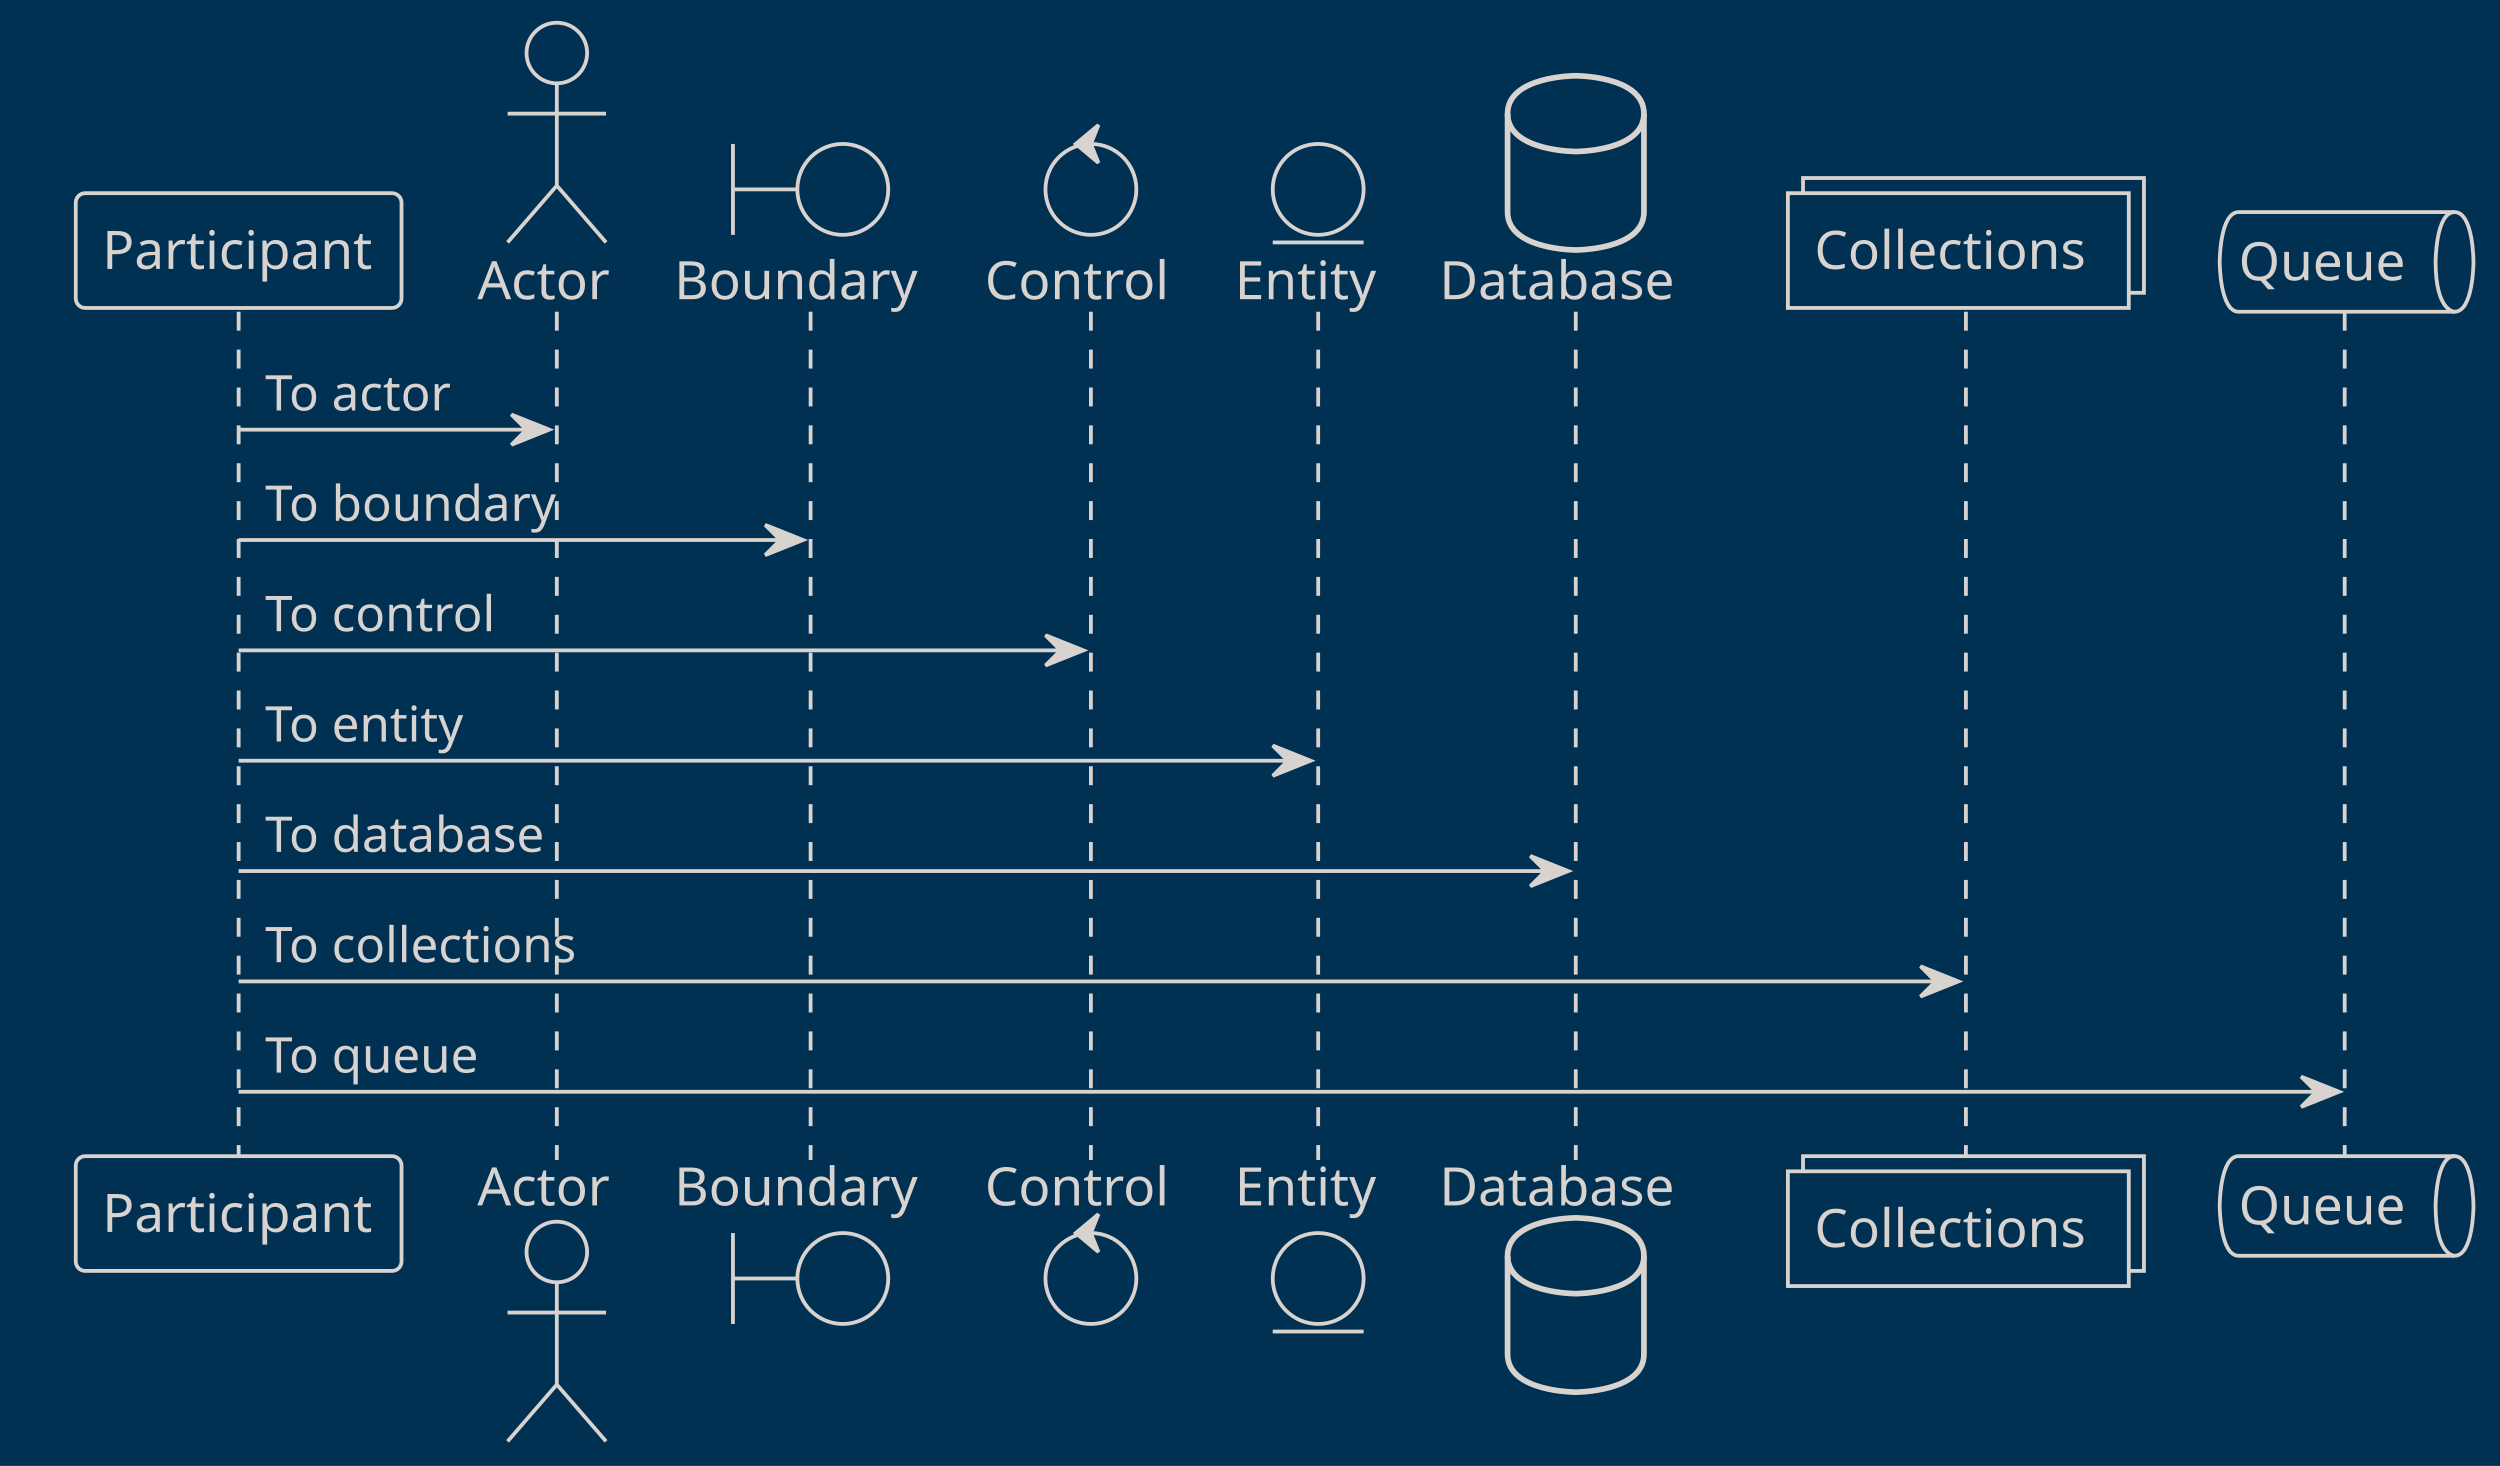
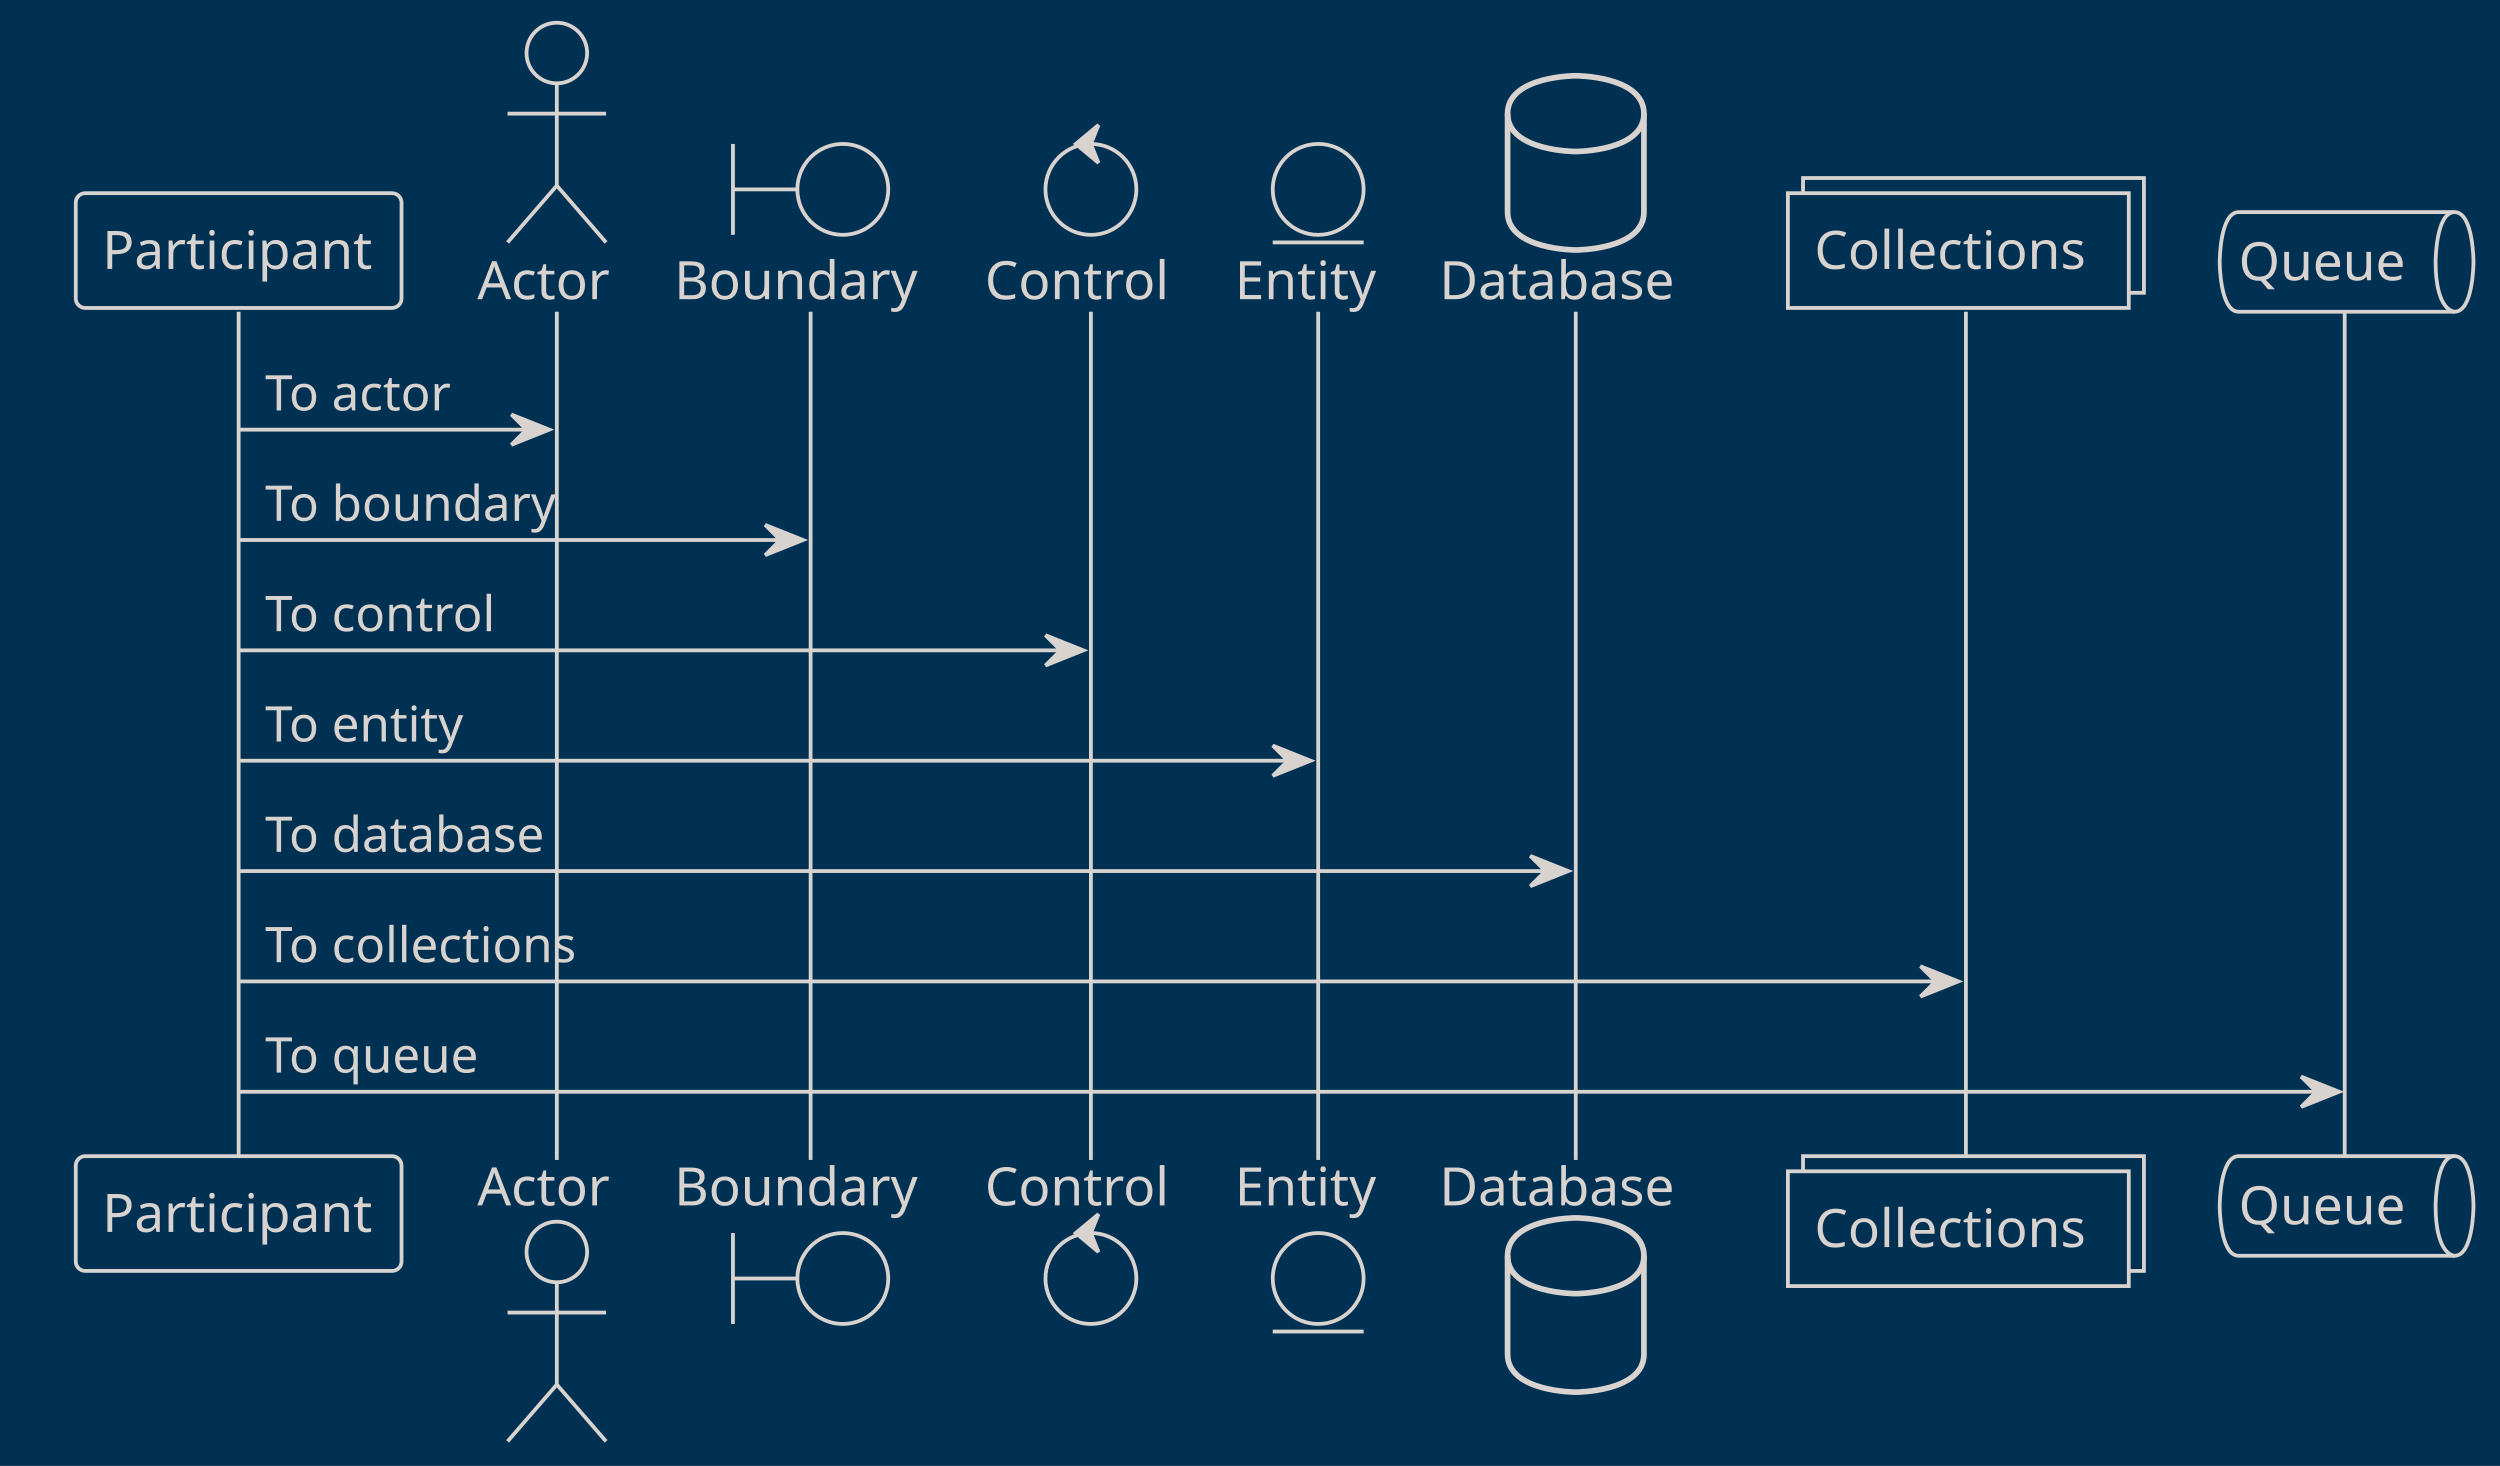
<svg xmlns="http://www.w3.org/2000/svg" contentStyleType="text/css" height="387px" preserveAspectRatio="none" style="width:660px;height:387px;background:#003153;" version="1.1" viewBox="0 0 660 387" width="660px" zoomAndPan="magnify">
  <defs />
  <g>
    <rect fill="#003153" height="387" style="stroke:none;stroke-width:1.0;" width="660" x="0" y="0" />
-     <line style="stroke:#D9D3D0;stroke-width:1.0;stroke-dasharray:5.0,5.0;" x1="63" x2="63" y1="82.297" y2="306.227" />
-     <line style="stroke:#D9D3D0;stroke-width:1.0;stroke-dasharray:5.0,5.0;" x1="147" x2="147" y1="82.297" y2="306.227" />
-     <line style="stroke:#D9D3D0;stroke-width:1.0;stroke-dasharray:5.0,5.0;" x1="214" x2="214" y1="82.297" y2="306.227" />
-     <line style="stroke:#D9D3D0;stroke-width:1.0;stroke-dasharray:5.0,5.0;" x1="288" x2="288" y1="82.297" y2="306.227" />
-     <line style="stroke:#D9D3D0;stroke-width:1.0;stroke-dasharray:5.0,5.0;" x1="348" x2="348" y1="82.297" y2="306.227" />
-     <line style="stroke:#D9D3D0;stroke-width:1.0;stroke-dasharray:5.0,5.0;" x1="416" x2="416" y1="82.297" y2="306.227" />
-     <line style="stroke:#D9D3D0;stroke-width:1.0;stroke-dasharray:5.0,5.0;" x1="519" x2="519" y1="82.297" y2="306.227" />
-     <line style="stroke:#D9D3D0;stroke-width:1.0;stroke-dasharray:5.0,5.0;" x1="619" x2="619" y1="82.297" y2="306.227" />
+     <line style="stroke:#D9D3D0;stroke-width:1.0;" x1="63" x2="63" y1="82.297" y2="306.227" />
+     <line style="stroke:#D9D3D0;stroke-width:1.0;" x1="147" x2="147" y1="82.297" y2="306.227" />
+     <line style="stroke:#D9D3D0;stroke-width:1.0;" x1="214" x2="214" y1="82.297" y2="306.227" />
+     <line style="stroke:#D9D3D0;stroke-width:1.0;" x1="288" x2="288" y1="82.297" y2="306.227" />
+     <line style="stroke:#D9D3D0;stroke-width:1.0;" x1="348" x2="348" y1="82.297" y2="306.227" />
+     <line style="stroke:#D9D3D0;stroke-width:1.0;" x1="416" x2="416" y1="82.297" y2="306.227" />
+     <line style="stroke:#D9D3D0;stroke-width:1.0;" x1="519" x2="519" y1="82.297" y2="306.227" />
+     <line style="stroke:#D9D3D0;stroke-width:1.0;" x1="619" x2="619" y1="82.297" y2="306.227" />
    <rect fill="#003153" height="30.297" rx="2.5" ry="2.5" style="stroke:#D9D3D0;stroke-width:1.0;" width="86" x="20" y="51" />
    <text fill="#D9D3D0" font-family="Verdana" font-size="14" lengthAdjust="spacing" textLength="72" x="27" y="70.995">Participant</text>
    <rect fill="#003153" height="30.297" rx="2.5" ry="2.5" style="stroke:#D9D3D0;stroke-width:1.0;" width="86" x="20" y="305.227" />
    <text fill="#D9D3D0" font-family="Verdana" font-size="14" lengthAdjust="spacing" textLength="72" x="27" y="325.222">Participant</text>
    <text fill="#D9D3D0" font-family="Verdana" font-size="14" lengthAdjust="spacing" textLength="36" x="126" y="78.995">Actor</text>
    <ellipse cx="147" cy="14" fill="#003153" rx="8" ry="8" style="stroke:#D9D3D0;stroke-width:1.0;" />
    <path d="M147,22 L147,49 M134,30 L160,30 M147,49 L134,64 M147,49 L160,64 " fill="none" style="stroke:#D9D3D0;stroke-width:1.0;" />
    <text fill="#D9D3D0" font-family="Verdana" font-size="14" lengthAdjust="spacing" textLength="36" x="126" y="318.222">Actor</text>
    <ellipse cx="147" cy="330.523" fill="#003153" rx="8" ry="8" style="stroke:#D9D3D0;stroke-width:1.0;" />
    <path d="M147,338.523 L147,365.523 M134,346.523 L160,346.523 M147,365.523 L134,380.523 M147,365.523 L160,380.523 " fill="none" style="stroke:#D9D3D0;stroke-width:1.0;" />
    <text fill="#D9D3D0" font-family="Verdana" font-size="14" lengthAdjust="spacing" textLength="66" x="178" y="78.995">Boundary</text>
    <path d="M193.5,38 L193.5,62 M193.5,50 L210.5,50 " fill="none" style="stroke:#D9D3D0;stroke-width:1.0;" />
    <ellipse cx="222.5" cy="50" fill="#003153" rx="12" ry="12" style="stroke:#D9D3D0;stroke-width:1.0;" />
    <text fill="#D9D3D0" font-family="Verdana" font-size="14" lengthAdjust="spacing" textLength="66" x="178" y="318.222">Boundary</text>
    <path d="M193.5,325.523 L193.5,349.523 M193.5,337.523 L210.5,337.523 " fill="none" style="stroke:#D9D3D0;stroke-width:1.0;" />
    <ellipse cx="222.5" cy="337.523" fill="#003153" rx="12" ry="12" style="stroke:#D9D3D0;stroke-width:1.0;" />
    <text fill="#D9D3D0" font-family="Verdana" font-size="14" lengthAdjust="spacing" textLength="50" x="260" y="78.995">Control</text>
    <ellipse cx="288" cy="50" fill="#003153" rx="12" ry="12" style="stroke:#D9D3D0;stroke-width:1.0;" />
    <polygon fill="#D9D3D0" points="284,38,290,33,288,38,290,43,284,38" style="stroke:#D9D3D0;stroke-width:1.0;" />
    <text fill="#D9D3D0" font-family="Verdana" font-size="14" lengthAdjust="spacing" textLength="50" x="260" y="318.222">Control</text>
    <ellipse cx="288" cy="337.523" fill="#003153" rx="12" ry="12" style="stroke:#D9D3D0;stroke-width:1.0;" />
    <polygon fill="#D9D3D0" points="284,325.523,290,320.523,288,325.523,290,330.523,284,325.523" style="stroke:#D9D3D0;stroke-width:1.0;" />
    <text fill="#D9D3D0" font-family="Verdana" font-size="14" lengthAdjust="spacing" textLength="38" x="326" y="78.995">Entity</text>
    <ellipse cx="348" cy="50" fill="#003153" rx="12" ry="12" style="stroke:#D9D3D0;stroke-width:1.0;" />
    <line style="stroke:#D9D3D0;stroke-width:1.0;" x1="336" x2="360" y1="64" y2="64" />
    <text fill="#D9D3D0" font-family="Verdana" font-size="14" lengthAdjust="spacing" textLength="38" x="326" y="318.222">Entity</text>
    <ellipse cx="348" cy="337.523" fill="#003153" rx="12" ry="12" style="stroke:#D9D3D0;stroke-width:1.0;" />
    <line style="stroke:#D9D3D0;stroke-width:1.0;" x1="336" x2="360" y1="351.523" y2="351.523" />
    <text fill="#D9D3D0" font-family="Verdana" font-size="14" lengthAdjust="spacing" textLength="66" x="380" y="78.995">Database</text>
    <path d="M398,30 C398,20 416,20 416,20 C416,20 434,20 434,30 L434,56 C434,66 416,66 416,66 C416,66 398,66 398,56 L398,30 " fill="#003153" style="stroke:#D9D3D0;stroke-width:1.5;" />
    <path d="M398,30 C398,40 416,40 416,40 C416,40 434,40 434,30 " fill="none" style="stroke:#D9D3D0;stroke-width:1.5;" />
    <text fill="#D9D3D0" font-family="Verdana" font-size="14" lengthAdjust="spacing" textLength="66" x="380" y="318.222">Database</text>
    <path d="M398,331.523 C398,321.523 416,321.523 416,321.523 C416,321.523 434,321.523 434,331.523 L434,357.523 C434,367.523 416,367.523 416,367.523 C416,367.523 398,367.523 398,357.523 L398,331.523 " fill="#003153" style="stroke:#D9D3D0;stroke-width:1.5;" />
    <path d="M398,331.523 C398,341.523 416,341.523 416,341.523 C416,341.523 434,341.523 434,331.523 " fill="none" style="stroke:#D9D3D0;stroke-width:1.5;" />
    <rect fill="#003153" height="30.297" style="stroke:#D9D3D0;stroke-width:1.0;" width="90" x="476" y="47" />
    <rect fill="#003153" height="30.297" style="stroke:#D9D3D0;stroke-width:1.0;" width="90" x="472" y="51" />
    <text fill="#D9D3D0" font-family="Verdana" font-size="14" lengthAdjust="spacing" textLength="76" x="479" y="70.995">Collections</text>
    <rect fill="#003153" height="30.297" style="stroke:#D9D3D0;stroke-width:1.0;" width="90" x="476" y="305.227" />
    <rect fill="#003153" height="30.297" style="stroke:#D9D3D0;stroke-width:1.0;" width="90" x="472" y="309.227" />
    <text fill="#D9D3D0" font-family="Verdana" font-size="14" lengthAdjust="spacing" textLength="76" x="479" y="329.222">Collections</text>
    <path d="M591,56 L648,56 C653,56 653,69.148 653,69.148 C653,69.148 653,82.297 648,82.297 L591,82.297 C586,82.297 586,69.148 586,69.148 C586,69.148 586,56 591,56 " fill="#003153" style="stroke:#D9D3D0;stroke-width:1.0;" />
    <path d="M648,56 C643,56 643,69.148 643,69.148 C643,82.297 648,82.297 648,82.297 " fill="none" style="stroke:#D9D3D0;stroke-width:1.0;" />
    <text fill="#D9D3D0" font-family="Verdana" font-size="14" lengthAdjust="spacing" textLength="47" x="591" y="73.995">Queue</text>
    <path d="M591,305.227 L648,305.227 C653,305.227 653,318.375 653,318.375 C653,318.375 653,331.523 648,331.523 L591,331.523 C586,331.523 586,318.375 586,318.375 C586,318.375 586,305.227 591,305.227 " fill="#003153" style="stroke:#D9D3D0;stroke-width:1.0;" />
    <path d="M648,305.227 C643,305.227 643,318.375 643,318.375 C643,331.523 648,331.523 648,331.523 " fill="none" style="stroke:#D9D3D0;stroke-width:1.0;" />
    <text fill="#D9D3D0" font-family="Verdana" font-size="14" lengthAdjust="spacing" textLength="47" x="591" y="323.222">Queue</text>
    <polygon fill="#D9D3D0" points="135,109.43,145,113.43,135,117.43,139,113.43" style="stroke:#D9D3D0;stroke-width:1.0;" />
    <line style="stroke:#D9D3D0;stroke-width:1.0;" x1="63" x2="141" y1="113.43" y2="113.43" />
    <text fill="#D9D3D0" font-family="Verdana" font-size="13" lengthAdjust="spacing" textLength="52" x="70" y="108.364">To actor</text>
    <polygon fill="#D9D3D0" points="202,138.562,212,142.562,202,146.562,206,142.562" style="stroke:#D9D3D0;stroke-width:1.0;" />
    <line style="stroke:#D9D3D0;stroke-width:1.0;" x1="63" x2="208" y1="142.562" y2="142.562" />
    <text fill="#D9D3D0" font-family="Verdana" font-size="13" lengthAdjust="spacing" textLength="79" x="70" y="137.497">To boundary</text>
    <polygon fill="#D9D3D0" points="276,167.695,286,171.695,276,175.695,280,171.695" style="stroke:#D9D3D0;stroke-width:1.0;" />
    <line style="stroke:#D9D3D0;stroke-width:1.0;" x1="63" x2="282" y1="171.695" y2="171.695" />
    <text fill="#D9D3D0" font-family="Verdana" font-size="13" lengthAdjust="spacing" textLength="63" x="70" y="166.629">To control</text>
    <polygon fill="#D9D3D0" points="336,196.828,346,200.828,336,204.828,340,200.828" style="stroke:#D9D3D0;stroke-width:1.0;" />
    <line style="stroke:#D9D3D0;stroke-width:1.0;" x1="63" x2="342" y1="200.828" y2="200.828" />
    <text fill="#D9D3D0" font-family="Verdana" font-size="13" lengthAdjust="spacing" textLength="55" x="70" y="195.762">To entity</text>
    <polygon fill="#D9D3D0" points="404,225.961,414,229.961,404,233.961,408,229.961" style="stroke:#D9D3D0;stroke-width:1.0;" />
    <line style="stroke:#D9D3D0;stroke-width:1.0;" x1="63" x2="410" y1="229.961" y2="229.961" />
    <text fill="#D9D3D0" font-family="Verdana" font-size="13" lengthAdjust="spacing" textLength="79" x="70" y="224.895">To database</text>
    <polygon fill="#D9D3D0" points="507,255.094,517,259.094,507,263.094,511,259.094" style="stroke:#D9D3D0;stroke-width:1.0;" />
    <line style="stroke:#D9D3D0;stroke-width:1.0;" x1="63" x2="513" y1="259.094" y2="259.094" />
    <text fill="#D9D3D0" font-family="Verdana" font-size="13" lengthAdjust="spacing" textLength="86" x="70" y="254.028">To collections</text>
    <polygon fill="#D9D3D0" points="607.5,284.227,617.5,288.227,607.5,292.227,611.5,288.227" style="stroke:#D9D3D0;stroke-width:1.0;" />
    <line style="stroke:#D9D3D0;stroke-width:1.0;" x1="63" x2="613.5" y1="288.227" y2="288.227" />
    <text fill="#D9D3D0" font-family="Verdana" font-size="13" lengthAdjust="spacing" textLength="59" x="70" y="283.161">To queue</text>
  </g>
</svg>
